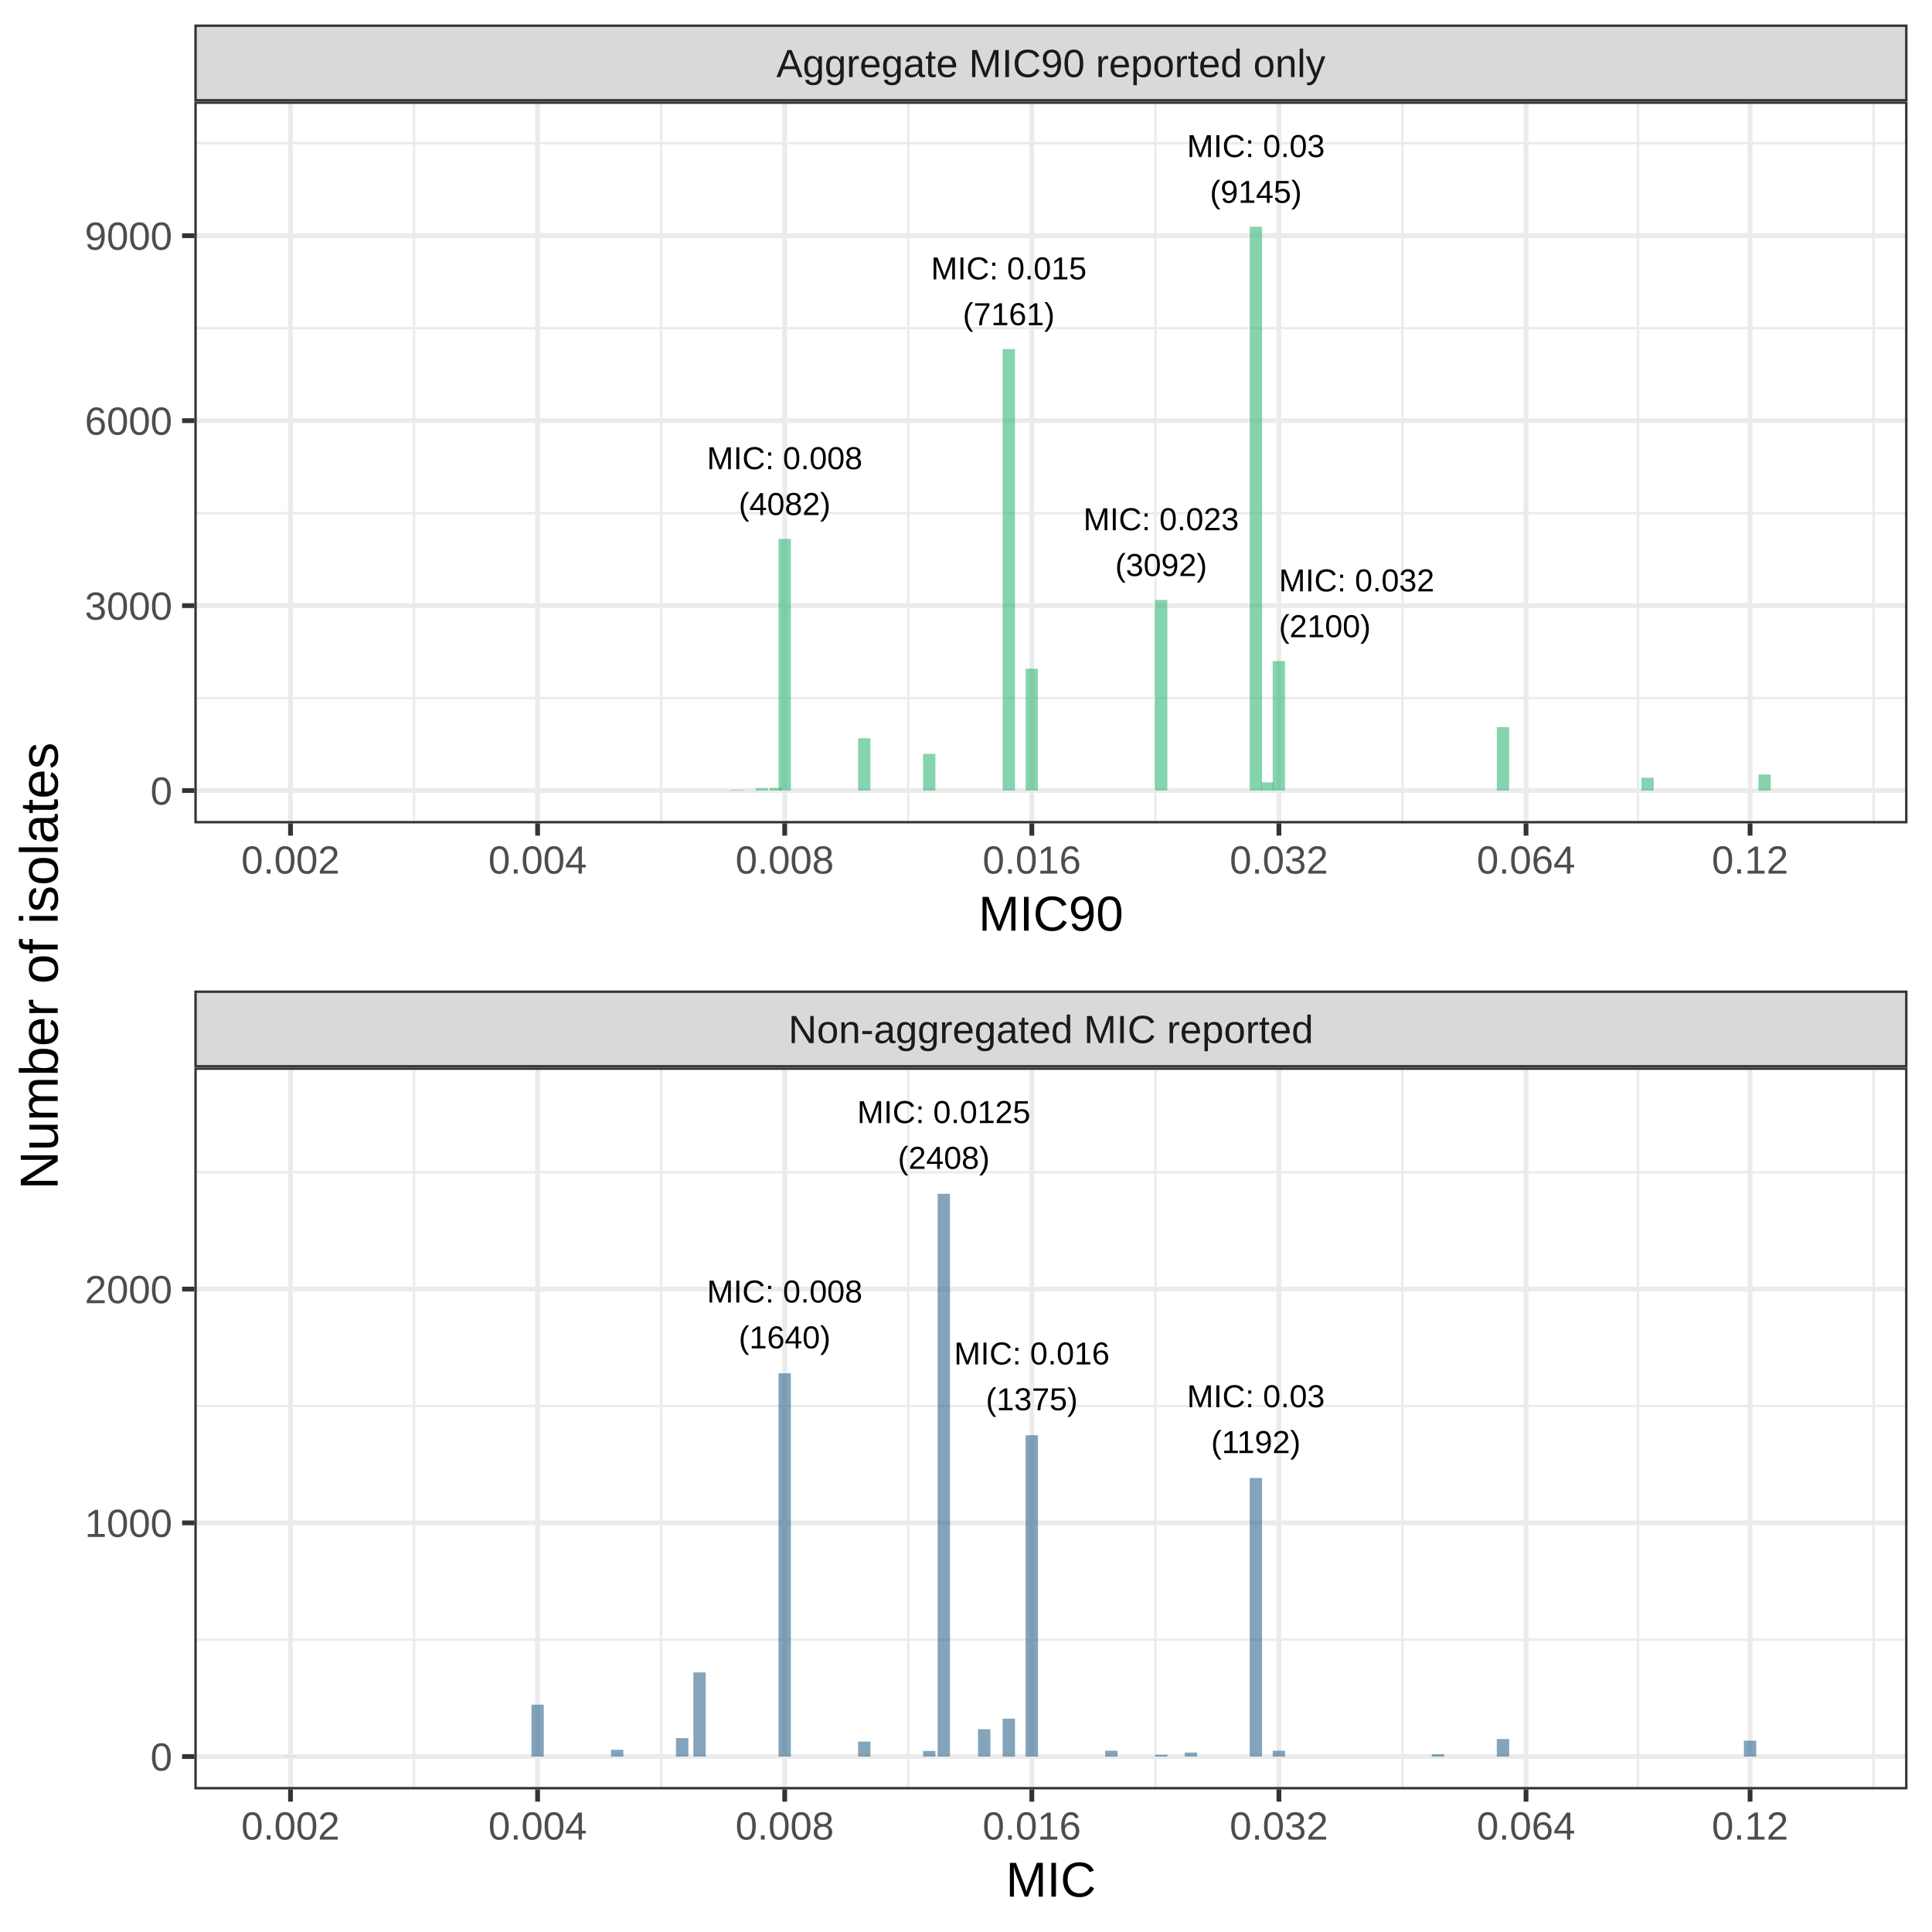
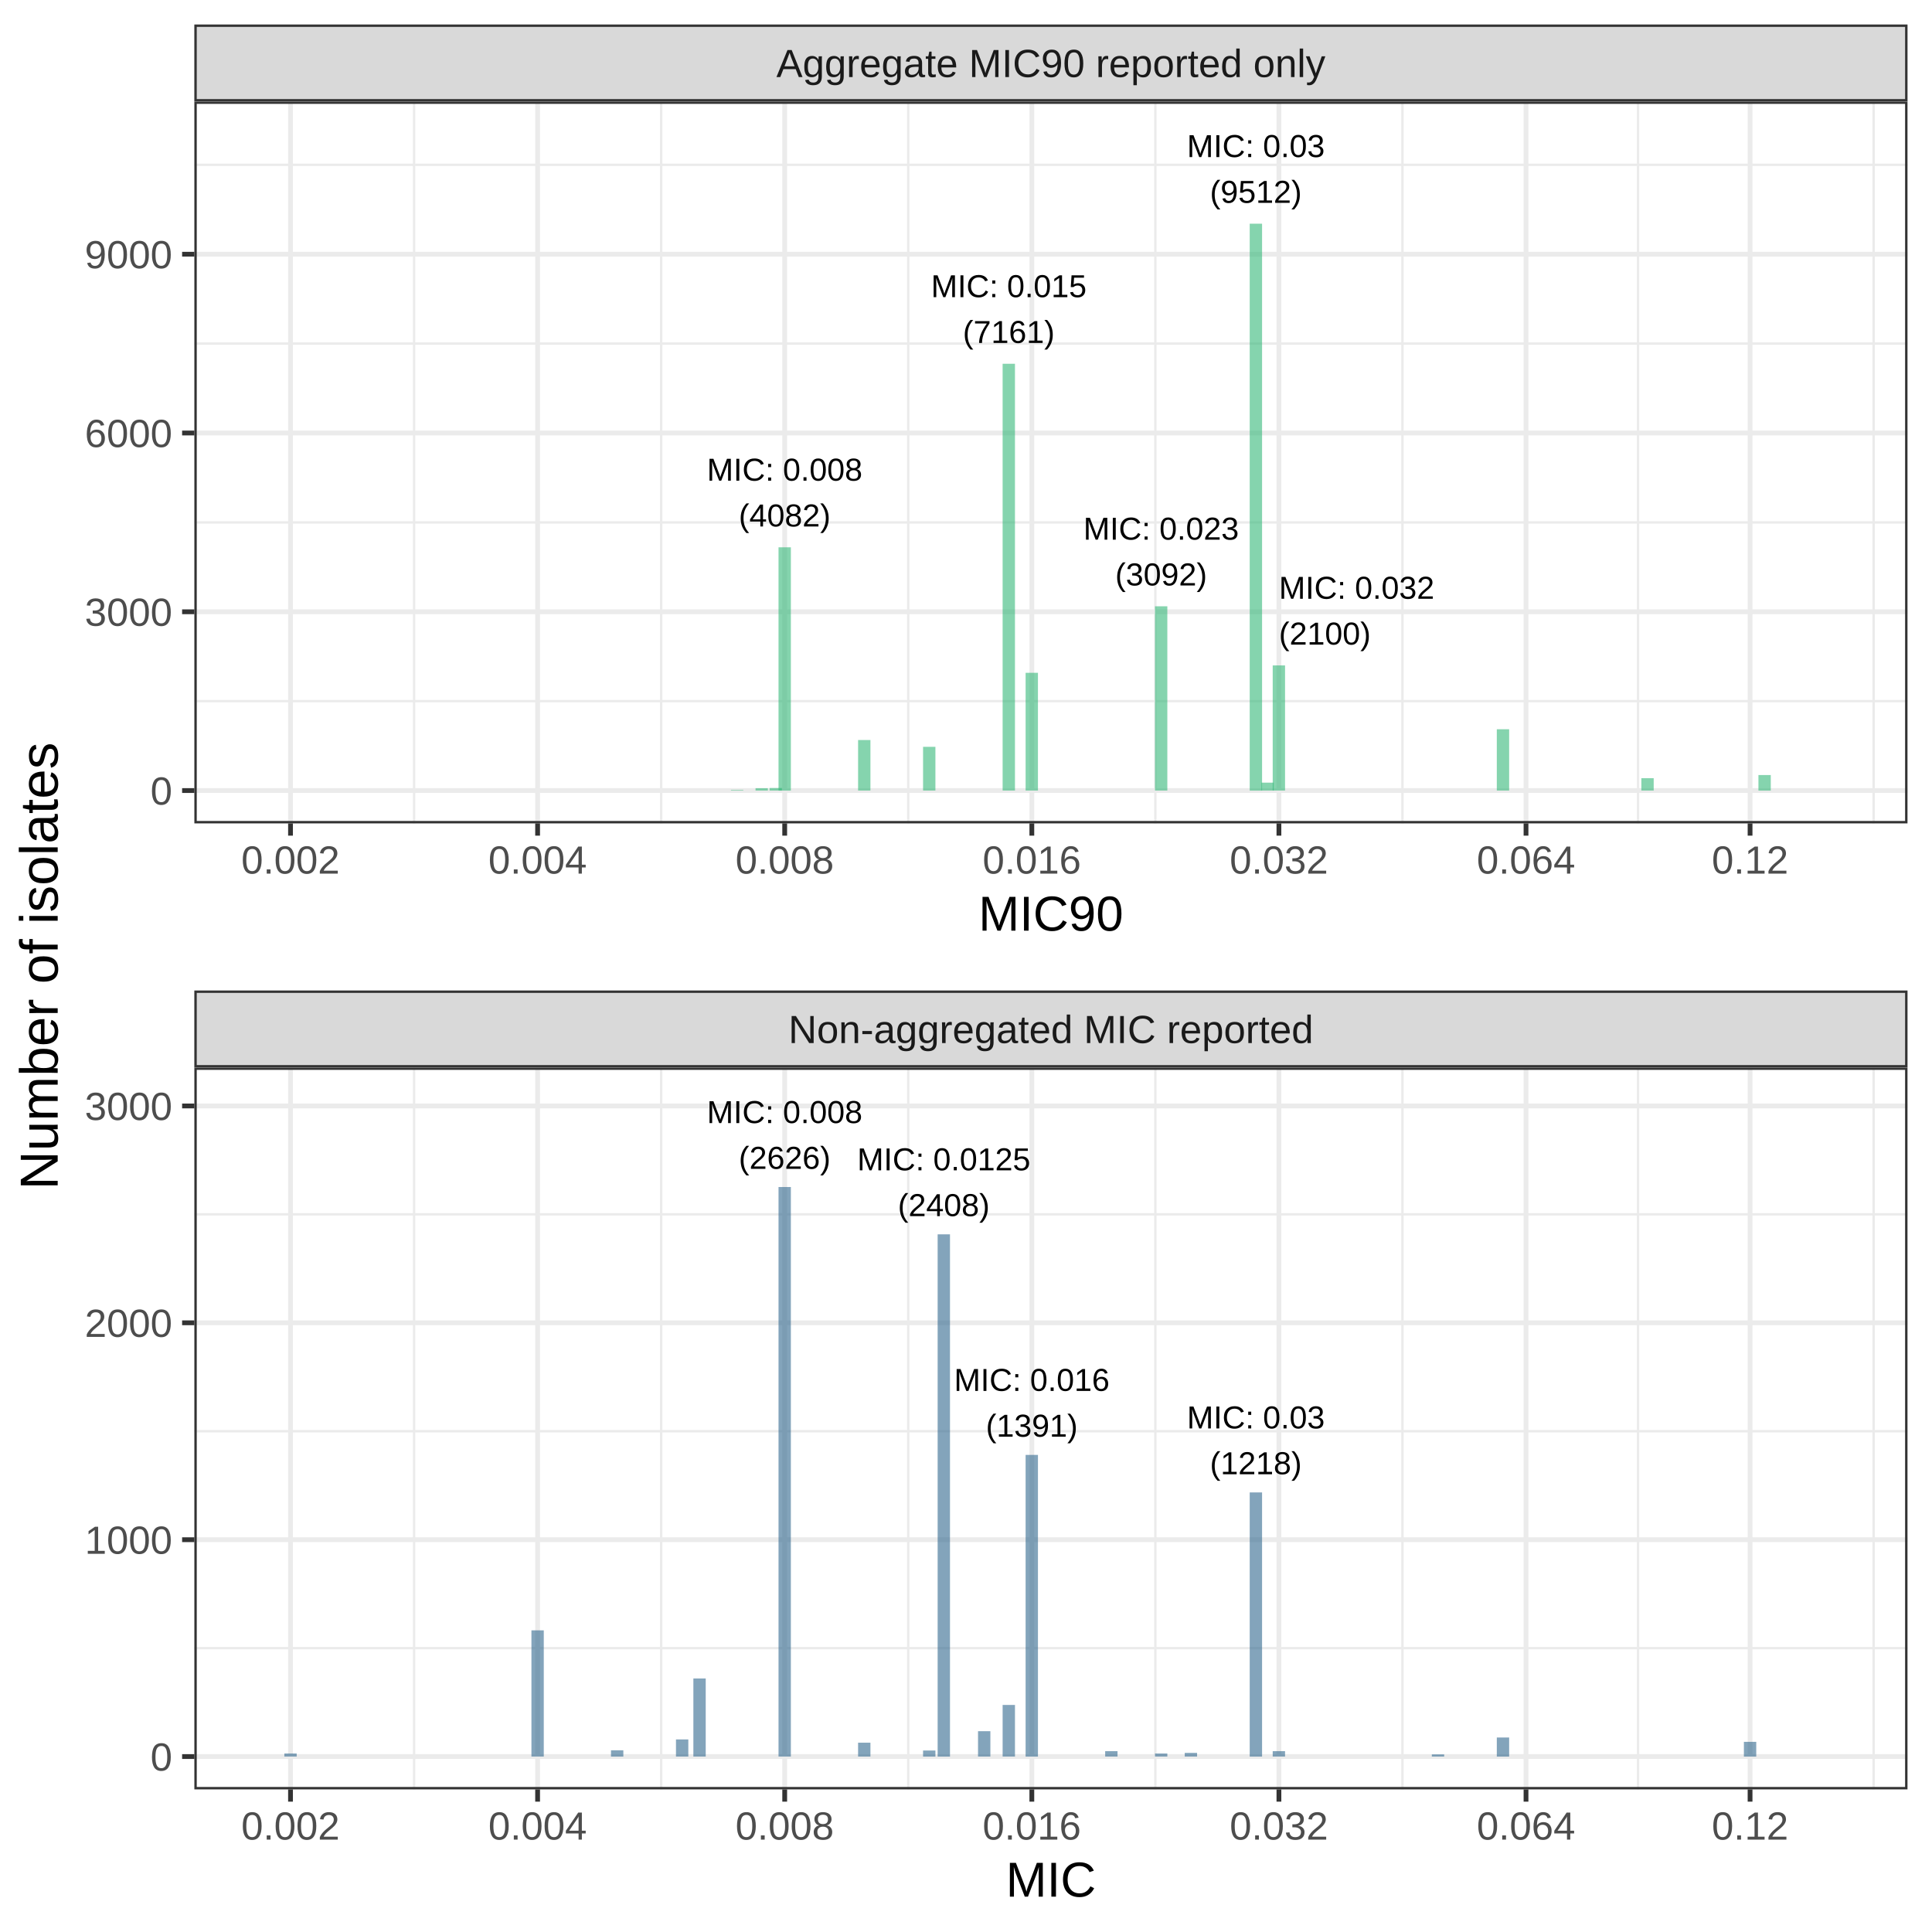
<svg xmlns="http://www.w3.org/2000/svg" width="432.00pt" height="432.00pt" viewBox="0 0 432.00 432.00">
  <g class="svglite">
    <defs>
      <style type="text/css">
    .svglite line, .svglite polyline, .svglite polygon, .svglite path, .svglite rect, .svglite circle {
      fill: none;
      stroke: #000000;
      stroke-linecap: round;
      stroke-linejoin: round;
      stroke-miterlimit: 10.00;
    }
    .svglite text {
      white-space: pre;
    }
    .svglite g.glyphgroup path {
      fill: inherit;
      stroke: none;
    }
  </style>
    </defs>
    <rect width="100%" height="100%" style="stroke: none; fill: none;" />
    <defs>
      <clipPath id="cpMC4wMHw0MzIuMDB8MC4wMHw0MzIuMDA=">
        <rect x="0.00" y="0.00" width="432.00" height="432.00" />
      </clipPath>
    </defs>
    <g clip-path="url(#cpMC4wMHw0MzIuMDB8MC4wMHw0MzIuMDA=)">
</g>
    <defs>
      <clipPath id="cpMC4wMHw0MzIuMDB8MC4wMHwyMTYuMDA=">
        <rect x="0" y="0.00" width="432.00" height="216.00" />
      </clipPath>
    </defs>
    <g clip-path="url(#cpMC4wMHw0MzIuMDB8MC4wMHwyMTYuMDA=)">
      <rect x="0" y="0.00" width="432.00" height="216.00" style="stroke-width: 1.07; stroke: #FFFFFF; fill: #FFFFFF;" />
    </g>
    <g clip-path="url(#cpMC4wMHw0MzIuMDB8MC4wMHw0MzIuMDA=)">
</g>
    <defs>
      <clipPath id="cpNDMuNDZ8NDI2LjUyfDIyLjY5fDE4NC4xMQ==">
        <rect x="43.46" y="22.69" width="383.06" height="161.42" />
      </clipPath>
    </defs>
    <g clip-path="url(#cpNDMuNDZ8NDI2LjUyfDIyLjY5fDE4NC4xMQ==)">
      <rect x="43.46" y="22.69" width="383.06" height="161.42" style="stroke-width: 1.07; stroke: none; fill: #FFFFFF;" />
-       <polyline points="43.46,156.09 426.52,156.09 " style="stroke-width: 0.53; stroke: #EBEBEB; stroke-linecap: butt;" />
-       <polyline points="43.46,114.74 426.52,114.74 " style="stroke-width: 0.53; stroke: #EBEBEB; stroke-linecap: butt;" />
-       <polyline points="43.46,73.38 426.52,73.38 " style="stroke-width: 0.53; stroke: #EBEBEB; stroke-linecap: butt;" />
-       <polyline points="43.46,32.02 426.52,32.02 " style="stroke-width: 0.53; stroke: #EBEBEB; stroke-linecap: butt;" />
+       <polyline points="43.46,156.78 426.52,156.78 " style="stroke-width: 0.53; stroke: #EBEBEB; stroke-linecap: butt;" />
+       <polyline points="43.46,116.81 426.52,116.81 " style="stroke-width: 0.53; stroke: #EBEBEB; stroke-linecap: butt;" />
+       <polyline points="43.46,76.83 426.52,76.83 " style="stroke-width: 0.53; stroke: #EBEBEB; stroke-linecap: butt;" />
+       <polyline points="43.46,36.85 426.52,36.85 " style="stroke-width: 0.53; stroke: #EBEBEB; stroke-linecap: butt;" />
      <polyline points="92.59,184.11 92.59,22.69 " style="stroke-width: 0.53; stroke: #EBEBEB; stroke-linecap: butt;" />
      <polyline points="147.84,184.11 147.84,22.69 " style="stroke-width: 0.53; stroke: #EBEBEB; stroke-linecap: butt;" />
      <polyline points="203.09,184.11 203.09,22.69 " style="stroke-width: 0.53; stroke: #EBEBEB; stroke-linecap: butt;" />
      <polyline points="258.34,184.11 258.34,22.69 " style="stroke-width: 0.53; stroke: #EBEBEB; stroke-linecap: butt;" />
      <polyline points="313.59,184.11 313.59,22.69 " style="stroke-width: 0.53; stroke: #EBEBEB; stroke-linecap: butt;" />
      <polyline points="366.27,184.11 366.27,22.69 " style="stroke-width: 0.53; stroke: #EBEBEB; stroke-linecap: butt;" />
      <polyline points="418.95,184.11 418.95,22.69 " style="stroke-width: 0.53; stroke: #EBEBEB; stroke-linecap: butt;" />
      <polyline points="43.46,176.77 426.52,176.77 " style="stroke-width: 1.07; stroke: #EBEBEB; stroke-linecap: butt;" />
-       <polyline points="43.46,135.42 426.52,135.42 " style="stroke-width: 1.07; stroke: #EBEBEB; stroke-linecap: butt;" />
-       <polyline points="43.46,94.06 426.52,94.06 " style="stroke-width: 1.07; stroke: #EBEBEB; stroke-linecap: butt;" />
-       <polyline points="43.46,52.70 426.52,52.70 " style="stroke-width: 1.07; stroke: #EBEBEB; stroke-linecap: butt;" />
+       <polyline points="43.46,136.79 426.52,136.79 " style="stroke-width: 1.07; stroke: #EBEBEB; stroke-linecap: butt;" />
+       <polyline points="43.46,96.82 426.52,96.82 " style="stroke-width: 1.07; stroke: #EBEBEB; stroke-linecap: butt;" />
+       <polyline points="43.46,56.84 426.52,56.84 " style="stroke-width: 1.07; stroke: #EBEBEB; stroke-linecap: butt;" />
      <polyline points="64.96,184.11 64.96,22.69 " style="stroke-width: 1.07; stroke: #EBEBEB; stroke-linecap: butt;" />
      <polyline points="120.21,184.11 120.21,22.69 " style="stroke-width: 1.07; stroke: #EBEBEB; stroke-linecap: butt;" />
      <polyline points="175.46,184.11 175.46,22.69 " style="stroke-width: 1.07; stroke: #EBEBEB; stroke-linecap: butt;" />
      <polyline points="230.72,184.11 230.72,22.69 " style="stroke-width: 1.07; stroke: #EBEBEB; stroke-linecap: butt;" />
      <polyline points="285.97,184.11 285.97,22.69 " style="stroke-width: 1.07; stroke: #EBEBEB; stroke-linecap: butt;" />
      <polyline points="341.22,184.11 341.22,22.69 " style="stroke-width: 1.07; stroke: #EBEBEB; stroke-linecap: butt;" />
      <polyline points="391.32,184.11 391.32,22.69 " style="stroke-width: 1.07; stroke: #EBEBEB; stroke-linecap: butt;" />
-       <rect x="224.19" y="78.05" width="2.76" height="98.72" style="stroke-width: 1.07; stroke: none; stroke-linecap: butt; stroke-linejoin: miter; fill: #35B779; fill-opacity: 0.60;" />
-       <rect x="279.44" y="50.70" width="2.76" height="126.07" style="stroke-width: 1.07; stroke: none; stroke-linecap: butt; stroke-linejoin: miter; fill: #35B779; fill-opacity: 0.60;" />
-       <rect x="191.87" y="165.08" width="2.76" height="11.69" style="stroke-width: 1.07; stroke: none; stroke-linecap: butt; stroke-linejoin: miter; fill: #35B779; fill-opacity: 0.60;" />
-       <rect x="258.26" y="134.15" width="2.76" height="42.62" style="stroke-width: 1.07; stroke: none; stroke-linecap: butt; stroke-linejoin: miter; fill: #35B779; fill-opacity: 0.60;" />
-       <rect x="334.69" y="162.59" width="2.76" height="14.19" style="stroke-width: 1.07; stroke: none; stroke-linecap: butt; stroke-linejoin: miter; fill: #35B779; fill-opacity: 0.60;" />
-       <rect x="174.08" y="120.50" width="2.76" height="56.27" style="stroke-width: 1.07; stroke: none; stroke-linecap: butt; stroke-linejoin: miter; fill: #35B779; fill-opacity: 0.60;" />
-       <rect x="367.01" y="173.91" width="2.76" height="2.87" style="stroke-width: 1.07; stroke: none; stroke-linecap: butt; stroke-linejoin: miter; fill: #35B779; fill-opacity: 0.60;" />
-       <rect x="206.40" y="168.56" width="2.76" height="8.22" style="stroke-width: 1.07; stroke: none; stroke-linecap: butt; stroke-linejoin: miter; fill: #35B779; fill-opacity: 0.60;" />
-       <rect x="172.07" y="176.18" width="2.76" height="0.59" style="stroke-width: 1.07; stroke: none; stroke-linecap: butt; stroke-linejoin: miter; fill: #35B779; fill-opacity: 0.60;" />
-       <rect x="229.33" y="149.53" width="2.76" height="27.24" style="stroke-width: 1.07; stroke: none; stroke-linecap: butt; stroke-linejoin: miter; fill: #35B779; fill-opacity: 0.60;" />
-       <rect x="284.58" y="147.82" width="2.76" height="28.95" style="stroke-width: 1.07; stroke: none; stroke-linecap: butt; stroke-linejoin: miter; fill: #35B779; fill-opacity: 0.60;" />
-       <rect x="282.05" y="174.94" width="2.76" height="1.83" style="stroke-width: 1.07; stroke: none; stroke-linecap: butt; stroke-linejoin: miter; fill: #35B779; fill-opacity: 0.60;" />
-       <rect x="168.94" y="176.22" width="2.76" height="0.55" style="stroke-width: 1.07; stroke: none; stroke-linecap: butt; stroke-linejoin: miter; fill: #35B779; fill-opacity: 0.60;" />
-       <rect x="393.19" y="173.18" width="2.76" height="3.60" style="stroke-width: 1.07; stroke: none; stroke-linecap: butt; stroke-linejoin: miter; fill: #35B779; fill-opacity: 0.60;" />
-       <rect x="163.44" y="176.64" width="2.76" height="0.14" style="stroke-width: 1.07; stroke: none; stroke-linecap: butt; stroke-linejoin: miter; fill: #35B779; fill-opacity: 0.60;" />
-       <text x="225.57" y="62.47" text-anchor="middle" style="font-size: 7.11px; font-family: &quot;Arial&quot;;" textLength="34.75px" lengthAdjust="spacingAndGlyphs">MIC: 0.015</text>
-       <text x="225.57" y="72.71" text-anchor="middle" style="font-size: 7.11px; font-family: &quot;Arial&quot;;" textLength="20.56px" lengthAdjust="spacingAndGlyphs">(7161)</text>
+       <rect x="224.19" y="81.34" width="2.76" height="95.43" style="stroke-width: 1.07; stroke: none; stroke-linecap: butt; stroke-linejoin: miter; fill: #35B779; fill-opacity: 0.60;" />
+       <rect x="279.44" y="50.02" width="2.76" height="126.76" style="stroke-width: 1.07; stroke: none; stroke-linecap: butt; stroke-linejoin: miter; fill: #35B779; fill-opacity: 0.60;" />
+       <rect x="191.87" y="165.47" width="2.76" height="11.30" style="stroke-width: 1.07; stroke: none; stroke-linecap: butt; stroke-linejoin: miter; fill: #35B779; fill-opacity: 0.60;" />
+       <rect x="258.26" y="135.57" width="2.76" height="41.20" style="stroke-width: 1.07; stroke: none; stroke-linecap: butt; stroke-linejoin: miter; fill: #35B779; fill-opacity: 0.60;" />
+       <rect x="334.69" y="163.06" width="2.76" height="13.71" style="stroke-width: 1.07; stroke: none; stroke-linecap: butt; stroke-linejoin: miter; fill: #35B779; fill-opacity: 0.60;" />
+       <rect x="174.08" y="122.38" width="2.76" height="54.40" style="stroke-width: 1.07; stroke: none; stroke-linecap: butt; stroke-linejoin: miter; fill: #35B779; fill-opacity: 0.60;" />
+       <rect x="367.01" y="174.00" width="2.76" height="2.77" style="stroke-width: 1.07; stroke: none; stroke-linecap: butt; stroke-linejoin: miter; fill: #35B779; fill-opacity: 0.60;" />
+       <rect x="206.40" y="166.99" width="2.76" height="9.78" style="stroke-width: 1.07; stroke: none; stroke-linecap: butt; stroke-linejoin: miter; fill: #35B779; fill-opacity: 0.60;" />
+       <rect x="172.07" y="176.20" width="2.76" height="0.57" style="stroke-width: 1.07; stroke: none; stroke-linecap: butt; stroke-linejoin: miter; fill: #35B779; fill-opacity: 0.60;" />
+       <rect x="229.33" y="150.44" width="2.76" height="26.33" style="stroke-width: 1.07; stroke: none; stroke-linecap: butt; stroke-linejoin: miter; fill: #35B779; fill-opacity: 0.60;" />
+       <rect x="284.58" y="148.79" width="2.76" height="27.98" style="stroke-width: 1.07; stroke: none; stroke-linecap: butt; stroke-linejoin: miter; fill: #35B779; fill-opacity: 0.60;" />
+       <rect x="282.05" y="175.00" width="2.76" height="1.77" style="stroke-width: 1.07; stroke: none; stroke-linecap: butt; stroke-linejoin: miter; fill: #35B779; fill-opacity: 0.60;" />
+       <rect x="168.94" y="176.24" width="2.76" height="0.53" style="stroke-width: 1.07; stroke: none; stroke-linecap: butt; stroke-linejoin: miter; fill: #35B779; fill-opacity: 0.60;" />
+       <rect x="393.19" y="173.30" width="2.76" height="3.48" style="stroke-width: 1.07; stroke: none; stroke-linecap: butt; stroke-linejoin: miter; fill: #35B779; fill-opacity: 0.60;" />
+       <rect x="163.44" y="176.64" width="2.76" height="0.13" style="stroke-width: 1.07; stroke: none; stroke-linecap: butt; stroke-linejoin: miter; fill: #35B779; fill-opacity: 0.60;" />
+       <text x="225.57" y="66.45" text-anchor="middle" style="font-size: 7.11px; font-family: &quot;Arial&quot;;" textLength="34.75px" lengthAdjust="spacingAndGlyphs">MIC: 0.015</text>
+       <text x="225.57" y="76.69" text-anchor="middle" style="font-size: 7.11px; font-family: &quot;Arial&quot;;" textLength="20.56px" lengthAdjust="spacingAndGlyphs">(7161)</text>
      <text x="280.82" y="35.12" text-anchor="middle" style="font-size: 7.11px; font-family: &quot;Arial&quot;;" textLength="30.80px" lengthAdjust="spacingAndGlyphs">MIC: 0.03</text>
-       <text x="280.82" y="45.36" text-anchor="middle" style="font-size: 7.11px; font-family: &quot;Arial&quot;;" textLength="20.56px" lengthAdjust="spacingAndGlyphs">(9145)</text>
-       <text x="259.64" y="118.56" text-anchor="middle" style="font-size: 7.11px; font-family: &quot;Arial&quot;;" textLength="34.75px" lengthAdjust="spacingAndGlyphs">MIC: 0.023</text>
-       <text x="259.64" y="128.80" text-anchor="middle" style="font-size: 7.11px; font-family: &quot;Arial&quot;;" textLength="20.56px" lengthAdjust="spacingAndGlyphs">(3092)</text>
-       <text x="175.46" y="104.91" text-anchor="middle" style="font-size: 7.11px; font-family: &quot;Arial&quot;;" textLength="34.75px" lengthAdjust="spacingAndGlyphs">MIC: 0.008</text>
-       <text x="175.46" y="115.16" text-anchor="middle" style="font-size: 7.11px; font-family: &quot;Arial&quot;;" textLength="20.56px" lengthAdjust="spacingAndGlyphs">(4082)</text>
-       <text x="285.97" y="132.24" style="font-size: 7.11px; font-family: &quot;Arial&quot;;" textLength="34.75px" lengthAdjust="spacingAndGlyphs">MIC: 0.032</text>
-       <text x="285.97" y="142.48" style="font-size: 7.11px; font-family: &quot;Arial&quot;;" textLength="20.56px" lengthAdjust="spacingAndGlyphs">(2100)</text>
+       <text x="280.82" y="45.36" text-anchor="middle" style="font-size: 7.11px; font-family: &quot;Arial&quot;;" textLength="20.56px" lengthAdjust="spacingAndGlyphs">(9512)</text>
+       <text x="259.64" y="120.67" text-anchor="middle" style="font-size: 7.11px; font-family: &quot;Arial&quot;;" textLength="34.75px" lengthAdjust="spacingAndGlyphs">MIC: 0.023</text>
+       <text x="259.64" y="130.91" text-anchor="middle" style="font-size: 7.11px; font-family: &quot;Arial&quot;;" textLength="20.56px" lengthAdjust="spacingAndGlyphs">(3092)</text>
+       <text x="175.46" y="107.48" text-anchor="middle" style="font-size: 7.11px; font-family: &quot;Arial&quot;;" textLength="34.75px" lengthAdjust="spacingAndGlyphs">MIC: 0.008</text>
+       <text x="175.46" y="117.72" text-anchor="middle" style="font-size: 7.11px; font-family: &quot;Arial&quot;;" textLength="20.56px" lengthAdjust="spacingAndGlyphs">(4082)</text>
+       <text x="285.97" y="133.89" style="font-size: 7.11px; font-family: &quot;Arial&quot;;" textLength="34.75px" lengthAdjust="spacingAndGlyphs">MIC: 0.032</text>
+       <text x="285.97" y="144.13" style="font-size: 7.11px; font-family: &quot;Arial&quot;;" textLength="20.56px" lengthAdjust="spacingAndGlyphs">(2100)</text>
      <rect x="43.46" y="22.69" width="383.06" height="161.42" style="stroke-width: 1.07; stroke: #333333;" />
    </g>
    <g clip-path="url(#cpMC4wMHw0MzIuMDB8MC4wMHw0MzIuMDA=)">
</g>
    <defs>
      <clipPath id="cpNDMuNDZ8NDI2LjUyfDUuNDh8MjIuNjk=">
        <rect x="43.46" y="5.48" width="383.06" height="17.21" />
      </clipPath>
    </defs>
    <g clip-path="url(#cpNDMuNDZ8NDI2LjUyfDUuNDh8MjIuNjk=)">
      <rect x="43.46" y="5.48" width="383.06" height="17.21" style="stroke-width: 1.07; stroke: #333333; fill: #D9D9D9;" />
      <text x="234.99" y="17.23" text-anchor="middle" style="font-size: 8.80px;fill: #1A1A1A; font-family: &quot;Arial&quot;;" textLength="122.67px" lengthAdjust="spacingAndGlyphs">Aggregate MIC90 reported only</text>
    </g>
    <g clip-path="url(#cpMC4wMHw0MzIuMDB8MC4wMHw0MzIuMDA=)">
      <polyline points="64.96,186.85 64.96,184.11 " style="stroke-width: 1.07; stroke: #333333; stroke-linecap: butt;" />
      <polyline points="120.21,186.85 120.21,184.11 " style="stroke-width: 1.07; stroke: #333333; stroke-linecap: butt;" />
      <polyline points="175.46,186.85 175.46,184.11 " style="stroke-width: 1.07; stroke: #333333; stroke-linecap: butt;" />
      <polyline points="230.72,186.85 230.72,184.11 " style="stroke-width: 1.07; stroke: #333333; stroke-linecap: butt;" />
      <polyline points="285.97,186.85 285.97,184.11 " style="stroke-width: 1.07; stroke: #333333; stroke-linecap: butt;" />
      <polyline points="341.22,186.85 341.22,184.11 " style="stroke-width: 1.07; stroke: #333333; stroke-linecap: butt;" />
      <polyline points="391.32,186.85 391.32,184.11 " style="stroke-width: 1.07; stroke: #333333; stroke-linecap: butt;" />
      <text x="64.96" y="195.34" text-anchor="middle" style="font-size: 8.80px;fill: #4D4D4D; font-family: &quot;Arial&quot;;" textLength="22.00px" lengthAdjust="spacingAndGlyphs">0.002</text>
      <text x="120.21" y="195.34" text-anchor="middle" style="font-size: 8.80px;fill: #4D4D4D; font-family: &quot;Arial&quot;;" textLength="22.00px" lengthAdjust="spacingAndGlyphs">0.004</text>
      <text x="175.46" y="195.34" text-anchor="middle" style="font-size: 8.80px;fill: #4D4D4D; font-family: &quot;Arial&quot;;" textLength="22.00px" lengthAdjust="spacingAndGlyphs">0.008</text>
      <text x="230.72" y="195.34" text-anchor="middle" style="font-size: 8.80px;fill: #4D4D4D; font-family: &quot;Arial&quot;;" textLength="22.00px" lengthAdjust="spacingAndGlyphs">0.016</text>
      <text x="285.97" y="195.34" text-anchor="middle" style="font-size: 8.80px;fill: #4D4D4D; font-family: &quot;Arial&quot;;" textLength="22.00px" lengthAdjust="spacingAndGlyphs">0.032</text>
      <text x="341.22" y="195.34" text-anchor="middle" style="font-size: 8.80px;fill: #4D4D4D; font-family: &quot;Arial&quot;;" textLength="22.00px" lengthAdjust="spacingAndGlyphs">0.064</text>
      <text x="391.32" y="195.34" text-anchor="middle" style="font-size: 8.80px;fill: #4D4D4D; font-family: &quot;Arial&quot;;" textLength="17.11px" lengthAdjust="spacingAndGlyphs">0.12</text>
      <text x="38.53" y="179.92" text-anchor="end" style="font-size: 8.80px;fill: #4D4D4D; font-family: &quot;Arial&quot;;" textLength="4.89px" lengthAdjust="spacingAndGlyphs">0</text>
-       <text x="38.53" y="138.57" text-anchor="end" style="font-size: 8.80px;fill: #4D4D4D; font-family: &quot;Arial&quot;;" textLength="19.56px" lengthAdjust="spacingAndGlyphs">3000</text>
-       <text x="38.53" y="97.21" text-anchor="end" style="font-size: 8.80px;fill: #4D4D4D; font-family: &quot;Arial&quot;;" textLength="19.56px" lengthAdjust="spacingAndGlyphs">6000</text>
-       <text x="38.53" y="55.85" text-anchor="end" style="font-size: 8.80px;fill: #4D4D4D; font-family: &quot;Arial&quot;;" textLength="19.56px" lengthAdjust="spacingAndGlyphs">9000</text>
+       <text x="38.53" y="139.94" text-anchor="end" style="font-size: 8.80px;fill: #4D4D4D; font-family: &quot;Arial&quot;;" textLength="19.56px" lengthAdjust="spacingAndGlyphs">3000</text>
+       <text x="38.53" y="99.97" text-anchor="end" style="font-size: 8.80px;fill: #4D4D4D; font-family: &quot;Arial&quot;;" textLength="19.56px" lengthAdjust="spacingAndGlyphs">6000</text>
+       <text x="38.53" y="59.99" text-anchor="end" style="font-size: 8.80px;fill: #4D4D4D; font-family: &quot;Arial&quot;;" textLength="19.56px" lengthAdjust="spacingAndGlyphs">9000</text>
      <polyline points="40.72,176.77 43.46,176.77 " style="stroke-width: 1.07; stroke: #333333; stroke-linecap: butt;" />
-       <polyline points="40.72,135.42 43.46,135.42 " style="stroke-width: 1.07; stroke: #333333; stroke-linecap: butt;" />
-       <polyline points="40.72,94.06 43.46,94.06 " style="stroke-width: 1.07; stroke: #333333; stroke-linecap: butt;" />
-       <polyline points="40.72,52.70 43.46,52.70 " style="stroke-width: 1.07; stroke: #333333; stroke-linecap: butt;" />
+       <polyline points="40.72,136.79 43.46,136.79 " style="stroke-width: 1.07; stroke: #333333; stroke-linecap: butt;" />
+       <polyline points="40.72,96.82 43.46,96.82 " style="stroke-width: 1.07; stroke: #333333; stroke-linecap: butt;" />
+       <polyline points="40.72,56.84 43.46,56.84 " style="stroke-width: 1.07; stroke: #333333; stroke-linecap: butt;" />
      <text x="234.99" y="208.10" text-anchor="middle" style="font-size: 11.00px; font-family: &quot;Arial&quot;;" textLength="32.41px" lengthAdjust="spacingAndGlyphs">MIC90</text>
    </g>
    <defs>
      <clipPath id="cpMC4wMHw0MzIuMDB8MjE2LjAwfDQzMi4wMA==">
        <rect x="0" y="216.00" width="432.00" height="216.00" />
      </clipPath>
    </defs>
    <g clip-path="url(#cpMC4wMHw0MzIuMDB8MjE2LjAwfDQzMi4wMA==)">
      <rect x="0" y="216.00" width="432.00" height="216.00" style="stroke-width: 1.07; stroke: #FFFFFF; fill: #FFFFFF;" />
    </g>
    <g clip-path="url(#cpMC4wMHw0MzIuMDB8MC4wMHw0MzIuMDA=)">
</g>
    <defs>
      <clipPath id="cpNDMuNDZ8NDI2LjUyfDIzOC42OXw0MDAuMTE=">
        <rect x="43.46" y="238.69" width="383.06" height="161.42" />
      </clipPath>
    </defs>
    <g clip-path="url(#cpNDMuNDZ8NDI2LjUyfDIzOC42OXw0MDAuMTE=)">
      <rect x="43.46" y="238.69" width="383.06" height="161.42" style="stroke-width: 1.07; stroke: none; fill: #FFFFFF;" />
-       <polyline points="43.46,366.64 426.52,366.64 " style="stroke-width: 0.53; stroke: #EBEBEB; stroke-linecap: butt;" />
-       <polyline points="43.46,314.38 426.52,314.38 " style="stroke-width: 0.53; stroke: #EBEBEB; stroke-linecap: butt;" />
-       <polyline points="43.46,262.12 426.52,262.12 " style="stroke-width: 0.53; stroke: #EBEBEB; stroke-linecap: butt;" />
+       <polyline points="43.46,368.53 426.52,368.53 " style="stroke-width: 0.53; stroke: #EBEBEB; stroke-linecap: butt;" />
+       <polyline points="43.46,320.03 426.52,320.03 " style="stroke-width: 0.53; stroke: #EBEBEB; stroke-linecap: butt;" />
+       <polyline points="43.46,271.53 426.52,271.53 " style="stroke-width: 0.53; stroke: #EBEBEB; stroke-linecap: butt;" />
      <polyline points="92.59,400.11 92.59,238.69 " style="stroke-width: 0.53; stroke: #EBEBEB; stroke-linecap: butt;" />
      <polyline points="147.84,400.11 147.84,238.69 " style="stroke-width: 0.53; stroke: #EBEBEB; stroke-linecap: butt;" />
      <polyline points="203.09,400.11 203.09,238.69 " style="stroke-width: 0.53; stroke: #EBEBEB; stroke-linecap: butt;" />
      <polyline points="258.34,400.11 258.34,238.69 " style="stroke-width: 0.53; stroke: #EBEBEB; stroke-linecap: butt;" />
      <polyline points="313.59,400.11 313.59,238.69 " style="stroke-width: 0.53; stroke: #EBEBEB; stroke-linecap: butt;" />
      <polyline points="366.27,400.11 366.27,238.69 " style="stroke-width: 0.53; stroke: #EBEBEB; stroke-linecap: butt;" />
      <polyline points="418.95,400.11 418.95,238.69 " style="stroke-width: 0.53; stroke: #EBEBEB; stroke-linecap: butt;" />
      <polyline points="43.46,392.77 426.52,392.77 " style="stroke-width: 1.07; stroke: #EBEBEB; stroke-linecap: butt;" />
-       <polyline points="43.46,340.51 426.52,340.51 " style="stroke-width: 1.07; stroke: #EBEBEB; stroke-linecap: butt;" />
-       <polyline points="43.46,288.25 426.52,288.25 " style="stroke-width: 1.07; stroke: #EBEBEB; stroke-linecap: butt;" />
+       <polyline points="43.46,344.28 426.52,344.28 " style="stroke-width: 1.07; stroke: #EBEBEB; stroke-linecap: butt;" />
+       <polyline points="43.46,295.78 426.52,295.78 " style="stroke-width: 1.07; stroke: #EBEBEB; stroke-linecap: butt;" />
+       <polyline points="43.46,247.29 426.52,247.29 " style="stroke-width: 1.07; stroke: #EBEBEB; stroke-linecap: butt;" />
      <polyline points="64.96,400.11 64.96,238.69 " style="stroke-width: 1.07; stroke: #EBEBEB; stroke-linecap: butt;" />
      <polyline points="120.21,400.11 120.21,238.69 " style="stroke-width: 1.07; stroke: #EBEBEB; stroke-linecap: butt;" />
      <polyline points="175.46,400.11 175.46,238.69 " style="stroke-width: 1.07; stroke: #EBEBEB; stroke-linecap: butt;" />
      <polyline points="230.72,400.11 230.72,238.69 " style="stroke-width: 1.07; stroke: #EBEBEB; stroke-linecap: butt;" />
      <polyline points="285.97,400.11 285.97,238.69 " style="stroke-width: 1.07; stroke: #EBEBEB; stroke-linecap: butt;" />
      <polyline points="341.22,400.11 341.22,238.69 " style="stroke-width: 1.07; stroke: #EBEBEB; stroke-linecap: butt;" />
      <polyline points="391.32,400.11 391.32,238.69 " style="stroke-width: 1.07; stroke: #EBEBEB; stroke-linecap: butt;" />
-       <rect x="224.19" y="384.31" width="2.76" height="8.47" style="stroke-width: 1.07; stroke: none; stroke-linecap: butt; stroke-linejoin: miter; fill: #31688E; fill-opacity: 0.60;" />
-       <rect x="279.44" y="330.48" width="2.76" height="62.29" style="stroke-width: 1.07; stroke: none; stroke-linecap: butt; stroke-linejoin: miter; fill: #31688E; fill-opacity: 0.60;" />
-       <rect x="334.69" y="388.85" width="2.76" height="3.92" style="stroke-width: 1.07; stroke: none; stroke-linecap: butt; stroke-linejoin: miter; fill: #31688E; fill-opacity: 0.60;" />
-       <rect x="389.94" y="389.22" width="2.76" height="3.55" style="stroke-width: 1.07; stroke: none; stroke-linecap: butt; stroke-linejoin: miter; fill: #31688E; fill-opacity: 0.60;" />
-       <rect x="174.08" y="307.07" width="2.76" height="85.71" style="stroke-width: 1.07; stroke: none; stroke-linecap: butt; stroke-linejoin: miter; fill: #31688E; fill-opacity: 0.60;" />
-       <rect x="229.33" y="320.92" width="2.76" height="71.86" style="stroke-width: 1.07; stroke: none; stroke-linecap: butt; stroke-linejoin: miter; fill: #31688E; fill-opacity: 0.60;" />
-       <rect x="284.58" y="391.47" width="2.76" height="1.31" style="stroke-width: 1.07; stroke: none; stroke-linecap: butt; stroke-linejoin: miter; fill: #31688E; fill-opacity: 0.60;" />
-       <rect x="118.83" y="381.17" width="2.76" height="11.60" style="stroke-width: 1.07; stroke: none; stroke-linecap: butt; stroke-linejoin: miter; fill: #31688E; fill-opacity: 0.60;" />
-       <rect x="151.15" y="388.64" width="2.76" height="4.13" style="stroke-width: 1.07; stroke: none; stroke-linecap: butt; stroke-linejoin: miter; fill: #31688E; fill-opacity: 0.60;" />
-       <rect x="209.66" y="266.93" width="2.76" height="125.84" style="stroke-width: 1.07; stroke: none; stroke-linecap: butt; stroke-linejoin: miter; fill: #31688E; fill-opacity: 0.60;" />
-       <rect x="264.91" y="391.88" width="2.76" height="0.89" style="stroke-width: 1.07; stroke: none; stroke-linecap: butt; stroke-linejoin: miter; fill: #31688E; fill-opacity: 0.60;" />
-       <rect x="218.69" y="386.66" width="2.76" height="6.11" style="stroke-width: 1.07; stroke: none; stroke-linecap: butt; stroke-linejoin: miter; fill: #31688E; fill-opacity: 0.60;" />
-       <rect x="206.40" y="391.52" width="2.76" height="1.25" style="stroke-width: 1.07; stroke: none; stroke-linecap: butt; stroke-linejoin: miter; fill: #31688E; fill-opacity: 0.60;" />
-       <rect x="258.26" y="392.36" width="2.76" height="0.42" style="stroke-width: 1.07; stroke: none; stroke-linecap: butt; stroke-linejoin: miter; fill: #31688E; fill-opacity: 0.60;" />
-       <rect x="155.04" y="373.96" width="2.76" height="18.81" style="stroke-width: 1.07; stroke: none; stroke-linecap: butt; stroke-linejoin: miter; fill: #31688E; fill-opacity: 0.60;" />
-       <rect x="320.16" y="392.25" width="2.76" height="0.52" style="stroke-width: 1.07; stroke: none; stroke-linecap: butt; stroke-linejoin: miter; fill: #31688E; fill-opacity: 0.60;" />
-       <rect x="63.58" y="392.72" width="2.76" height="0.052" style="stroke-width: 1.07; stroke: none; stroke-linecap: butt; stroke-linejoin: miter; fill: #31688E; fill-opacity: 0.60;" />
-       <rect x="136.62" y="391.26" width="2.76" height="1.52" style="stroke-width: 1.07; stroke: none; stroke-linecap: butt; stroke-linejoin: miter; fill: #31688E; fill-opacity: 0.60;" />
-       <rect x="191.87" y="389.43" width="2.76" height="3.34" style="stroke-width: 1.07; stroke: none; stroke-linecap: butt; stroke-linejoin: miter; fill: #31688E; fill-opacity: 0.60;" />
-       <rect x="247.12" y="391.47" width="2.76" height="1.31" style="stroke-width: 1.07; stroke: none; stroke-linecap: butt; stroke-linejoin: miter; fill: #31688E; fill-opacity: 0.60;" />
-       <text x="280.82" y="314.66" text-anchor="middle" style="font-size: 7.11px; font-family: &quot;Arial&quot;;" textLength="30.80px" lengthAdjust="spacingAndGlyphs">MIC: 0.03</text>
-       <text x="280.82" y="324.91" text-anchor="middle" style="font-size: 7.11px; font-family: &quot;Arial&quot;;" textLength="20.03px" lengthAdjust="spacingAndGlyphs">(1192)</text>
-       <text x="175.46" y="291.25" text-anchor="middle" style="font-size: 7.11px; font-family: &quot;Arial&quot;;" textLength="34.75px" lengthAdjust="spacingAndGlyphs">MIC: 0.008</text>
-       <text x="175.46" y="301.50" text-anchor="middle" style="font-size: 7.11px; font-family: &quot;Arial&quot;;" textLength="20.56px" lengthAdjust="spacingAndGlyphs">(1640)</text>
-       <text x="230.72" y="305.10" text-anchor="middle" style="font-size: 7.11px; font-family: &quot;Arial&quot;;" textLength="34.75px" lengthAdjust="spacingAndGlyphs">MIC: 0.016</text>
-       <text x="230.72" y="315.34" text-anchor="middle" style="font-size: 7.11px; font-family: &quot;Arial&quot;;" textLength="20.56px" lengthAdjust="spacingAndGlyphs">(1375)</text>
-       <text x="211.04" y="251.12" text-anchor="middle" style="font-size: 7.11px; font-family: &quot;Arial&quot;;" textLength="38.70px" lengthAdjust="spacingAndGlyphs">MIC: 0.0125</text>
-       <text x="211.04" y="261.36" text-anchor="middle" style="font-size: 7.11px; font-family: &quot;Arial&quot;;" textLength="20.56px" lengthAdjust="spacingAndGlyphs">(2408)</text>
+       <rect x="224.19" y="381.23" width="2.76" height="11.54" style="stroke-width: 1.07; stroke: none; stroke-linecap: butt; stroke-linejoin: miter; fill: #31688E; fill-opacity: 0.60;" />
+       <rect x="279.44" y="333.71" width="2.76" height="59.07" style="stroke-width: 1.07; stroke: none; stroke-linecap: butt; stroke-linejoin: miter; fill: #31688E; fill-opacity: 0.60;" />
+       <rect x="334.69" y="388.51" width="2.76" height="4.27" style="stroke-width: 1.07; stroke: none; stroke-linecap: butt; stroke-linejoin: miter; fill: #31688E; fill-opacity: 0.60;" />
+       <rect x="389.94" y="389.48" width="2.76" height="3.30" style="stroke-width: 1.07; stroke: none; stroke-linecap: butt; stroke-linejoin: miter; fill: #31688E; fill-opacity: 0.60;" />
+       <rect x="174.08" y="265.42" width="2.76" height="127.35" style="stroke-width: 1.07; stroke: none; stroke-linecap: butt; stroke-linejoin: miter; fill: #31688E; fill-opacity: 0.60;" />
+       <rect x="229.33" y="325.32" width="2.76" height="67.46" style="stroke-width: 1.07; stroke: none; stroke-linecap: butt; stroke-linejoin: miter; fill: #31688E; fill-opacity: 0.60;" />
+       <rect x="284.58" y="391.56" width="2.76" height="1.21" style="stroke-width: 1.07; stroke: none; stroke-linecap: butt; stroke-linejoin: miter; fill: #31688E; fill-opacity: 0.60;" />
+       <rect x="118.83" y="364.55" width="2.76" height="28.22" style="stroke-width: 1.07; stroke: none; stroke-linecap: butt; stroke-linejoin: miter; fill: #31688E; fill-opacity: 0.60;" />
+       <rect x="151.15" y="388.94" width="2.76" height="3.83" style="stroke-width: 1.07; stroke: none; stroke-linecap: butt; stroke-linejoin: miter; fill: #31688E; fill-opacity: 0.60;" />
+       <rect x="209.66" y="276.00" width="2.76" height="116.78" style="stroke-width: 1.07; stroke: none; stroke-linecap: butt; stroke-linejoin: miter; fill: #31688E; fill-opacity: 0.60;" />
+       <rect x="264.91" y="391.95" width="2.76" height="0.82" style="stroke-width: 1.07; stroke: none; stroke-linecap: butt; stroke-linejoin: miter; fill: #31688E; fill-opacity: 0.60;" />
+       <rect x="218.69" y="387.10" width="2.76" height="5.67" style="stroke-width: 1.07; stroke: none; stroke-linecap: butt; stroke-linejoin: miter; fill: #31688E; fill-opacity: 0.60;" />
+       <rect x="206.40" y="391.42" width="2.76" height="1.36" style="stroke-width: 1.07; stroke: none; stroke-linecap: butt; stroke-linejoin: miter; fill: #31688E; fill-opacity: 0.60;" />
+       <rect x="258.26" y="392.09" width="2.76" height="0.68" style="stroke-width: 1.07; stroke: none; stroke-linecap: butt; stroke-linejoin: miter; fill: #31688E; fill-opacity: 0.60;" />
+       <rect x="155.04" y="375.31" width="2.76" height="17.46" style="stroke-width: 1.07; stroke: none; stroke-linecap: butt; stroke-linejoin: miter; fill: #31688E; fill-opacity: 0.60;" />
+       <rect x="320.16" y="392.29" width="2.76" height="0.48" style="stroke-width: 1.07; stroke: none; stroke-linecap: butt; stroke-linejoin: miter; fill: #31688E; fill-opacity: 0.60;" />
+       <rect x="63.58" y="392.09" width="2.76" height="0.68" style="stroke-width: 1.07; stroke: none; stroke-linecap: butt; stroke-linejoin: miter; fill: #31688E; fill-opacity: 0.60;" />
+       <rect x="136.62" y="391.37" width="2.76" height="1.41" style="stroke-width: 1.07; stroke: none; stroke-linecap: butt; stroke-linejoin: miter; fill: #31688E; fill-opacity: 0.60;" />
+       <rect x="191.87" y="389.67" width="2.76" height="3.10" style="stroke-width: 1.07; stroke: none; stroke-linecap: butt; stroke-linejoin: miter; fill: #31688E; fill-opacity: 0.60;" />
+       <rect x="247.12" y="391.56" width="2.76" height="1.21" style="stroke-width: 1.07; stroke: none; stroke-linecap: butt; stroke-linejoin: miter; fill: #31688E; fill-opacity: 0.60;" />
+       <text x="280.82" y="319.40" text-anchor="middle" style="font-size: 7.11px; font-family: &quot;Arial&quot;;" textLength="30.80px" lengthAdjust="spacingAndGlyphs">MIC: 0.03</text>
+       <text x="280.82" y="329.64" text-anchor="middle" style="font-size: 7.11px; font-family: &quot;Arial&quot;;" textLength="20.56px" lengthAdjust="spacingAndGlyphs">(1218)</text>
+       <text x="175.46" y="251.12" text-anchor="middle" style="font-size: 7.11px; font-family: &quot;Arial&quot;;" textLength="34.75px" lengthAdjust="spacingAndGlyphs">MIC: 0.008</text>
+       <text x="175.46" y="261.36" text-anchor="middle" style="font-size: 7.11px; font-family: &quot;Arial&quot;;" textLength="20.56px" lengthAdjust="spacingAndGlyphs">(2626)</text>
+       <text x="230.72" y="311.01" text-anchor="middle" style="font-size: 7.11px; font-family: &quot;Arial&quot;;" textLength="34.75px" lengthAdjust="spacingAndGlyphs">MIC: 0.016</text>
+       <text x="230.72" y="321.25" text-anchor="middle" style="font-size: 7.11px; font-family: &quot;Arial&quot;;" textLength="20.56px" lengthAdjust="spacingAndGlyphs">(1391)</text>
+       <text x="211.04" y="261.69" text-anchor="middle" style="font-size: 7.11px; font-family: &quot;Arial&quot;;" textLength="38.70px" lengthAdjust="spacingAndGlyphs">MIC: 0.0125</text>
+       <text x="211.04" y="271.93" text-anchor="middle" style="font-size: 7.11px; font-family: &quot;Arial&quot;;" textLength="20.56px" lengthAdjust="spacingAndGlyphs">(2408)</text>
      <rect x="43.46" y="238.69" width="383.06" height="161.42" style="stroke-width: 1.07; stroke: #333333;" />
    </g>
    <g clip-path="url(#cpMC4wMHw0MzIuMDB8MC4wMHw0MzIuMDA=)">
</g>
    <defs>
      <clipPath id="cpNDMuNDZ8NDI2LjUyfDIyMS40OHwyMzguNjk=">
        <rect x="43.46" y="221.48" width="383.06" height="17.21" />
      </clipPath>
    </defs>
    <g clip-path="url(#cpNDMuNDZ8NDI2LjUyfDIyMS40OHwyMzguNjk=)">
      <rect x="43.46" y="221.48" width="383.06" height="17.21" style="stroke-width: 1.07; stroke: #333333; fill: #D9D9D9;" />
      <text x="234.99" y="233.23" text-anchor="middle" style="font-size: 8.80px;fill: #1A1A1A; font-family: &quot;Arial&quot;;" textLength="117.28px" lengthAdjust="spacingAndGlyphs">Non-aggregated MIC reported</text>
    </g>
    <g clip-path="url(#cpMC4wMHw0MzIuMDB8MC4wMHw0MzIuMDA=)">
      <polyline points="64.96,402.85 64.96,400.11 " style="stroke-width: 1.07; stroke: #333333; stroke-linecap: butt;" />
      <polyline points="120.21,402.85 120.21,400.11 " style="stroke-width: 1.07; stroke: #333333; stroke-linecap: butt;" />
      <polyline points="175.46,402.85 175.46,400.11 " style="stroke-width: 1.07; stroke: #333333; stroke-linecap: butt;" />
      <polyline points="230.72,402.85 230.72,400.11 " style="stroke-width: 1.07; stroke: #333333; stroke-linecap: butt;" />
      <polyline points="285.97,402.85 285.97,400.11 " style="stroke-width: 1.07; stroke: #333333; stroke-linecap: butt;" />
      <polyline points="341.22,402.85 341.22,400.11 " style="stroke-width: 1.07; stroke: #333333; stroke-linecap: butt;" />
      <polyline points="391.32,402.85 391.32,400.11 " style="stroke-width: 1.07; stroke: #333333; stroke-linecap: butt;" />
      <text x="64.96" y="411.34" text-anchor="middle" style="font-size: 8.80px;fill: #4D4D4D; font-family: &quot;Arial&quot;;" textLength="22.00px" lengthAdjust="spacingAndGlyphs">0.002</text>
      <text x="120.21" y="411.34" text-anchor="middle" style="font-size: 8.80px;fill: #4D4D4D; font-family: &quot;Arial&quot;;" textLength="22.00px" lengthAdjust="spacingAndGlyphs">0.004</text>
      <text x="175.46" y="411.34" text-anchor="middle" style="font-size: 8.80px;fill: #4D4D4D; font-family: &quot;Arial&quot;;" textLength="22.00px" lengthAdjust="spacingAndGlyphs">0.008</text>
      <text x="230.72" y="411.34" text-anchor="middle" style="font-size: 8.80px;fill: #4D4D4D; font-family: &quot;Arial&quot;;" textLength="22.00px" lengthAdjust="spacingAndGlyphs">0.016</text>
      <text x="285.97" y="411.34" text-anchor="middle" style="font-size: 8.80px;fill: #4D4D4D; font-family: &quot;Arial&quot;;" textLength="22.00px" lengthAdjust="spacingAndGlyphs">0.032</text>
      <text x="341.22" y="411.34" text-anchor="middle" style="font-size: 8.80px;fill: #4D4D4D; font-family: &quot;Arial&quot;;" textLength="22.00px" lengthAdjust="spacingAndGlyphs">0.064</text>
      <text x="391.32" y="411.34" text-anchor="middle" style="font-size: 8.80px;fill: #4D4D4D; font-family: &quot;Arial&quot;;" textLength="17.11px" lengthAdjust="spacingAndGlyphs">0.12</text>
      <text x="38.53" y="395.92" text-anchor="end" style="font-size: 8.80px;fill: #4D4D4D; font-family: &quot;Arial&quot;;" textLength="4.89px" lengthAdjust="spacingAndGlyphs">0</text>
-       <text x="38.53" y="343.66" text-anchor="end" style="font-size: 8.80px;fill: #4D4D4D; font-family: &quot;Arial&quot;;" textLength="19.56px" lengthAdjust="spacingAndGlyphs">1000</text>
-       <text x="38.53" y="291.40" text-anchor="end" style="font-size: 8.80px;fill: #4D4D4D; font-family: &quot;Arial&quot;;" textLength="19.56px" lengthAdjust="spacingAndGlyphs">2000</text>
+       <text x="38.53" y="347.43" text-anchor="end" style="font-size: 8.80px;fill: #4D4D4D; font-family: &quot;Arial&quot;;" textLength="19.56px" lengthAdjust="spacingAndGlyphs">1000</text>
+       <text x="38.53" y="298.93" text-anchor="end" style="font-size: 8.80px;fill: #4D4D4D; font-family: &quot;Arial&quot;;" textLength="19.56px" lengthAdjust="spacingAndGlyphs">2000</text>
+       <text x="38.53" y="250.44" text-anchor="end" style="font-size: 8.80px;fill: #4D4D4D; font-family: &quot;Arial&quot;;" textLength="19.56px" lengthAdjust="spacingAndGlyphs">3000</text>
      <polyline points="40.72,392.77 43.46,392.77 " style="stroke-width: 1.07; stroke: #333333; stroke-linecap: butt;" />
-       <polyline points="40.72,340.51 43.46,340.51 " style="stroke-width: 1.07; stroke: #333333; stroke-linecap: butt;" />
-       <polyline points="40.72,288.25 43.46,288.25 " style="stroke-width: 1.07; stroke: #333333; stroke-linecap: butt;" />
+       <polyline points="40.72,344.28 43.46,344.28 " style="stroke-width: 1.07; stroke: #333333; stroke-linecap: butt;" />
+       <polyline points="40.72,295.78 43.46,295.78 " style="stroke-width: 1.07; stroke: #333333; stroke-linecap: butt;" />
+       <polyline points="40.72,247.29 43.46,247.29 " style="stroke-width: 1.07; stroke: #333333; stroke-linecap: butt;" />
      <text x="234.99" y="424.10" text-anchor="middle" style="font-size: 11.00px; font-family: &quot;Arial&quot;;" textLength="20.16px" lengthAdjust="spacingAndGlyphs">MIC</text>
      <text transform="translate(12.90,216.00) rotate(-90)" text-anchor="middle" style="font-size: 12.00px; font-family: &quot;Arial&quot;;" textLength="100.03px" lengthAdjust="spacingAndGlyphs">Number of isolates</text>
    </g>
  </g>
</svg>
